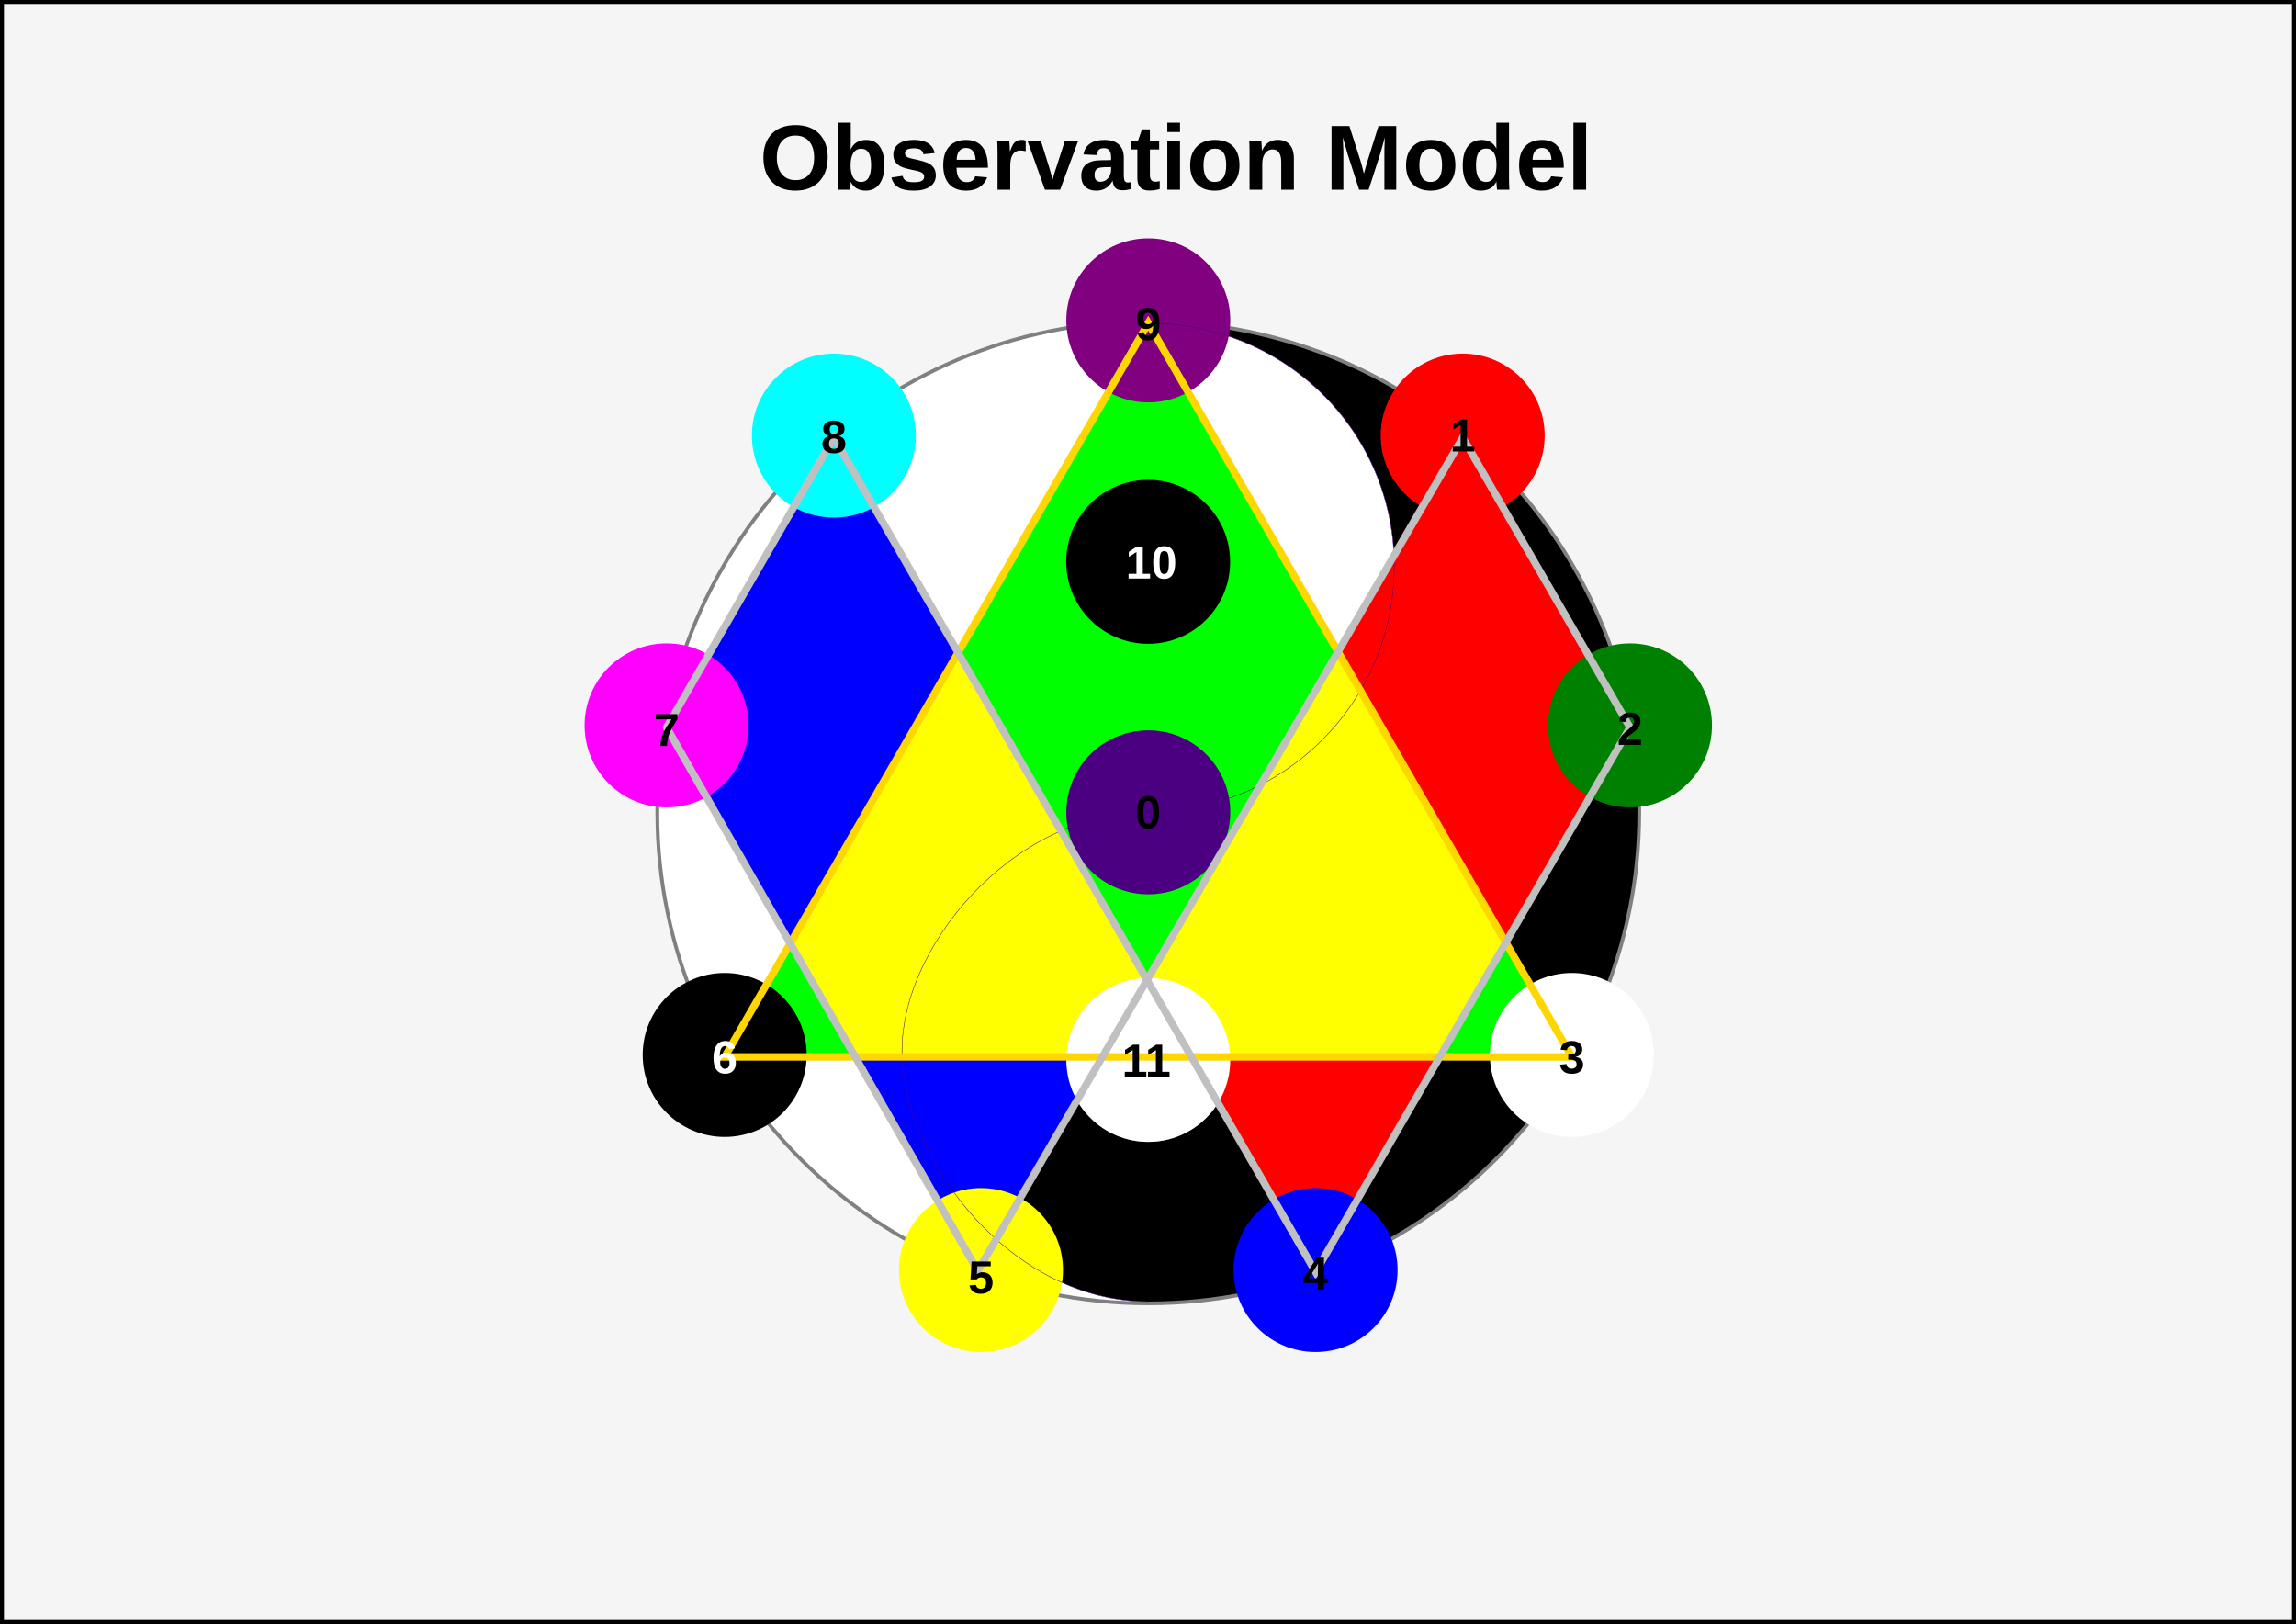
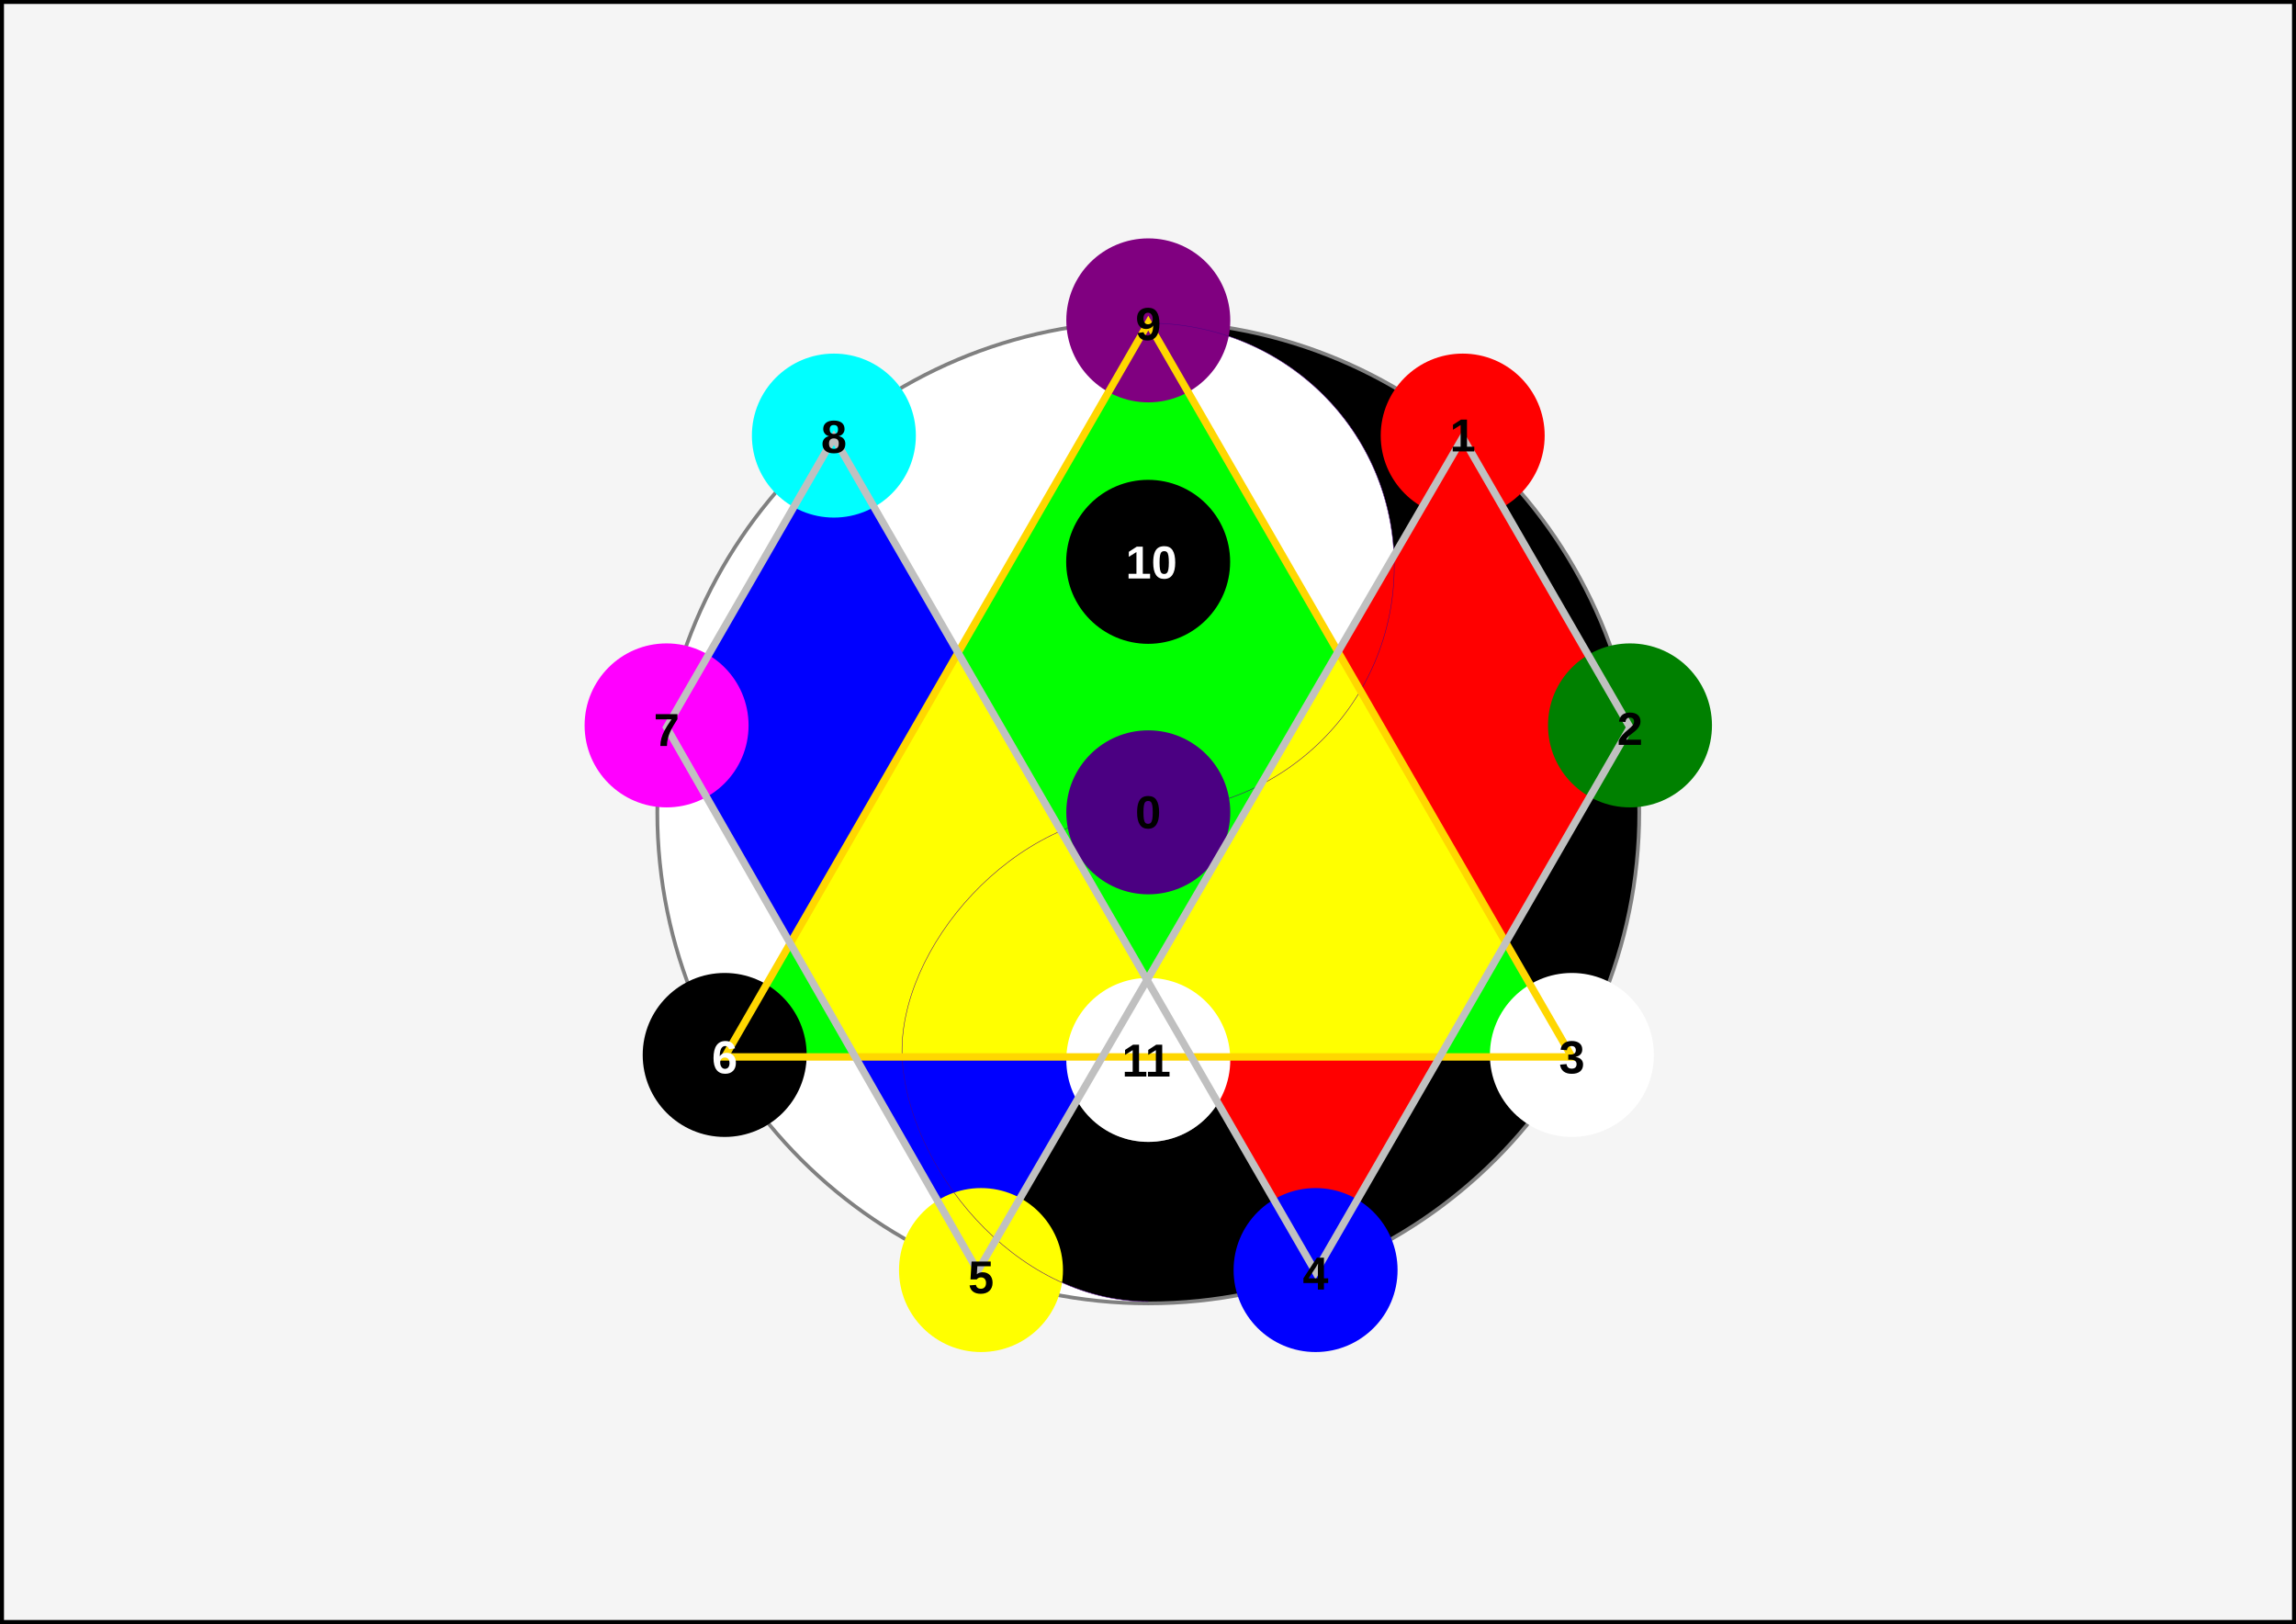
<svg xmlns="http://www.w3.org/2000/svg" xml:space="preserve" width="4962px" height="3509px" version="1.1" shape-rendering="geometricPrecision" text-rendering="geometricPrecision" image-rendering="optimizeQuality" fill-rule="evenodd" clip-rule="evenodd" viewBox="0 0 4960.63 3508.17">
  <g id="observation_model">
    <rect fill="whitesmoke" stroke="black" stroke-width="16" stroke-miterlimit="2.613" x="0.5" y="0.5" width="4959.63" height="3507.17" />
    <circle id="the_13th_spark" fill="gray" stroke="gray" stroke-width="16" stroke-miterlimit="2.613" cx="2480.94" cy="1754.86" r="1056.83" />
    <path id="yang" fill="black" d="M2480.94 2112.55c97.82,0 177.13,79.3 177.13,177.13 0,97.83 -79.31,177.13 -177.13,177.13 -97.83,0 -177.13,-79.3 -177.13,-177.13 0,-97.83 79.3,-177.13 177.13,-177.13zm531.39 -889.08c0,293.48 -238.54,530.61 -532.01,530.61 -293.48,0 -541.2,297.78 -531.2,529.2 9.99,231.41 238.34,528.42 531.82,528.42 583.67,0 1056.83,-473.16 1056.83,-1056.84 0,-583.67 -473.16,-1056.83 -1056.83,-1056.83 293.48,0 531.39,231.97 531.39,525.44z" />
    <path id="yin" fill="white" d="M1949.12 2283.28c-10,-231.42 237.72,-529.2 531.2,-529.2 293.47,0 532.01,-237.13 532.01,-530.61 0,-293.47 -237.91,-525.44 -531.39,-525.44 -583.68,0 -1056.83,473.16 -1056.83,1056.83 0,583.68 473.15,1056.84 1056.83,1056.84 -293.48,0 -521.83,-297.01 -531.82,-528.42zm354.41 -1069.56c0,-97.82 79.31,-177.13 177.13,-177.13 97.83,0 177.13,79.31 177.13,177.13 0,97.83 -79.3,177.13 -177.13,177.13 -97.82,0 -177.13,-79.3 -177.13,-177.13z" />
    <polygon id="zone_perception" fill="green" points="3396.18,2283.28 2480.94,698.03 1565.69,2283.28 " />
    <polygon id="zone_comprehensible_a" fill="red" points="3521.71,1571.35 3160.26,945.28 2478.24,2117.22 2842.4,2747.96 " />
    <polygon id="zone_comprehensible_b" fill="blue" points="2478.24,2117.22 1801.62,945.28 1440.16,1571.35 2112.49,2745.7 " />
    <g id="shattered_glass">
      <path id="boundary_comprehensible_b" fill="blue" d="M2381.6 2283.28l-533.85 0 264.74 462.42 269.11 -462.42zm-674.28 -245.3l362.58 -628.02 -268.28 -464.68 -361.46 626.07 267.16 466.63z" />
      <path id="boundary_comprehensible_a" fill="red" d="M3110.68 2283.28l-536.57 0 268.29 464.68 268.28 -464.68zm-219.77 -875.16l362.52 627.91 268.28 -464.68 -361.45 -626.07 -269.35 462.84z" />
      <path id="boundary_zone_perception" fill="lime" d="M2574.11 2283.28l-95.87 -166.06 -96.64 166.06 192.51 0zm679.32 -247.25l-142.75 247.25 285.5 0 -142.75 -247.25zm-1405.68 247.25l-140.43 -245.3 -141.63 245.3 282.06 0zm630.49 -166.06l412.67 -709.1 -409.97 -710.09 -411.04 711.93 408.34 707.26z" />
      <path id="boundary_perceived_comprehended" fill="yellow" d="M2478.24 2117.22l95.87 166.06 536.57 0 142.75 -247.25 -362.52 -627.91 -412.67 709.1zm-96.64 166.06l96.64 -166.06 -408.34 -707.26 -362.58 628.02 140.43 245.3 533.85 0z" />
    </g>
    <g id="spark">
      <circle id="spark_0" fill="indigo" cx="2480.94" cy="1754.86" r="177.13" />
      <circle id="spark_1" fill="red" cx="3160.26" cy="941" r="177.13" />
      <circle id="spark_2" fill="green" cx="3521.71" cy="1567.06" r="177.13" />
      <circle id="spark_3" fill="white" cx="3396.18" cy="2279" r="177.13" />
      <circle id="spark_4" fill="blue" cx="2842.4" cy="2743.68" r="177.13" />
      <circle id="spark_5" fill="yellow" cx="2119.48" cy="2743.68" r="177.13" />
      <circle id="spark_6" fill="black" cx="1565.69" cy="2278.99" r="177.13" />
      <circle id="spark_7" fill="magenta" cx="1440.16" cy="1567.06" r="177.13" />
      <circle id="spark_8" fill="cyan" cx="1801.62" cy="941" r="177.13" />
      <circle id="spark_9" fill="purple" cx="2480.94" cy="692.09" r="177.13" />
      <circle id="spark_11" fill="white" cx="2480.94" cy="2289.68" r="177.13" />
      <circle id="spark_10" fill="black" cx="2480.66" cy="1213.72" r="177.13" />
    </g>
    <path id="boundary_sangkan_paran" fill="none" stroke="indigo" stroke-width="1" stroke-miterlimit="2.613" d="M2480.94 698.03c293.48,0 531.39,231.97 531.39,525.44 0,293.48 -238.54,530.61 -532.01,530.61 -293.48,0 -541.2,297.78 -531.2,529.2 9.99,231.41 238.34,528.42 531.82,528.42" />
    <polygon id="boundary_perception" fill="none" stroke="gold" stroke-width="16" stroke-miterlimit="2.613" points="2480.94,698.03 3396.18,2283.28 1565.69,2283.28 " />
    <polygon id="boundary_comprehensible" fill="none" stroke="silver" stroke-width="16" stroke-miterlimit="2.613" points="3160.26,945.28 3521.71,1571.35 2842.4,2747.96 1801.62,945.28 1440.16,1571.35 2112.49,2745.7 " />
    <g id="spark_label">
-       <text x="1641.17" y="409.86" id="text_title" fill="black" font-weight="bold" font-size="199.96px" font-family="Arial">Observation Model</text>
      <text x="2452.82" y="1789.43" id="text_0" fill="black" font-weight="bold" font-size="99.98px" font-family="Arial">0</text>
      <text x="3132.45" y="975.24" id="text_1" fill="black" font-weight="bold" font-size="99.98px" font-family="Arial">1</text>
      <text x="3493.91" y="1609.13" id="text_2" fill="black" font-weight="bold" font-size="99.98px" font-family="Arial">2</text>
      <text x="3368.38" y="2318.62" id="text_3" fill="black" font-weight="bold" font-size="99.98px" font-family="Arial">3</text>
      <text x="2814.59" y="2785.75" id="text_4" fill="black" font-weight="bold" font-size="99.98px" font-family="Arial">4</text>
      <text x="2091.68" y="2794.01" id="text_5" fill="black" font-weight="bold" font-size="99.98px" font-family="Arial">5</text>
      <text x="1537.89" y="2318.7" id="text_6" fill="white" font-weight="bold" font-size="99.98px" font-family="Arial">6</text>
      <text x="1412.36" y="1611.5" id="text_7" fill="black" font-weight="bold" font-size="99.98px" font-family="Arial">7</text>
      <text x="1773.82" y="978.35" id="text_8" fill="black" font-weight="bold" font-size="99.98px" font-family="Arial">8</text>
      <text x="2453.14" y="734.64" id="text_9" fill="black" font-weight="bold" font-size="99.98px" font-family="Arial">9</text>
      <text x="2432.02" y="1249.72" id="text_10" fill="white" font-weight="bold" font-size="99.98px" font-family="Arial">10</text>
      <text x="2423.89" y="2325.67" id="text_11" fill="black" font-weight="bold" font-size="99.98px" font-family="Arial">11</text>
    </g>
  </g>
</svg>
